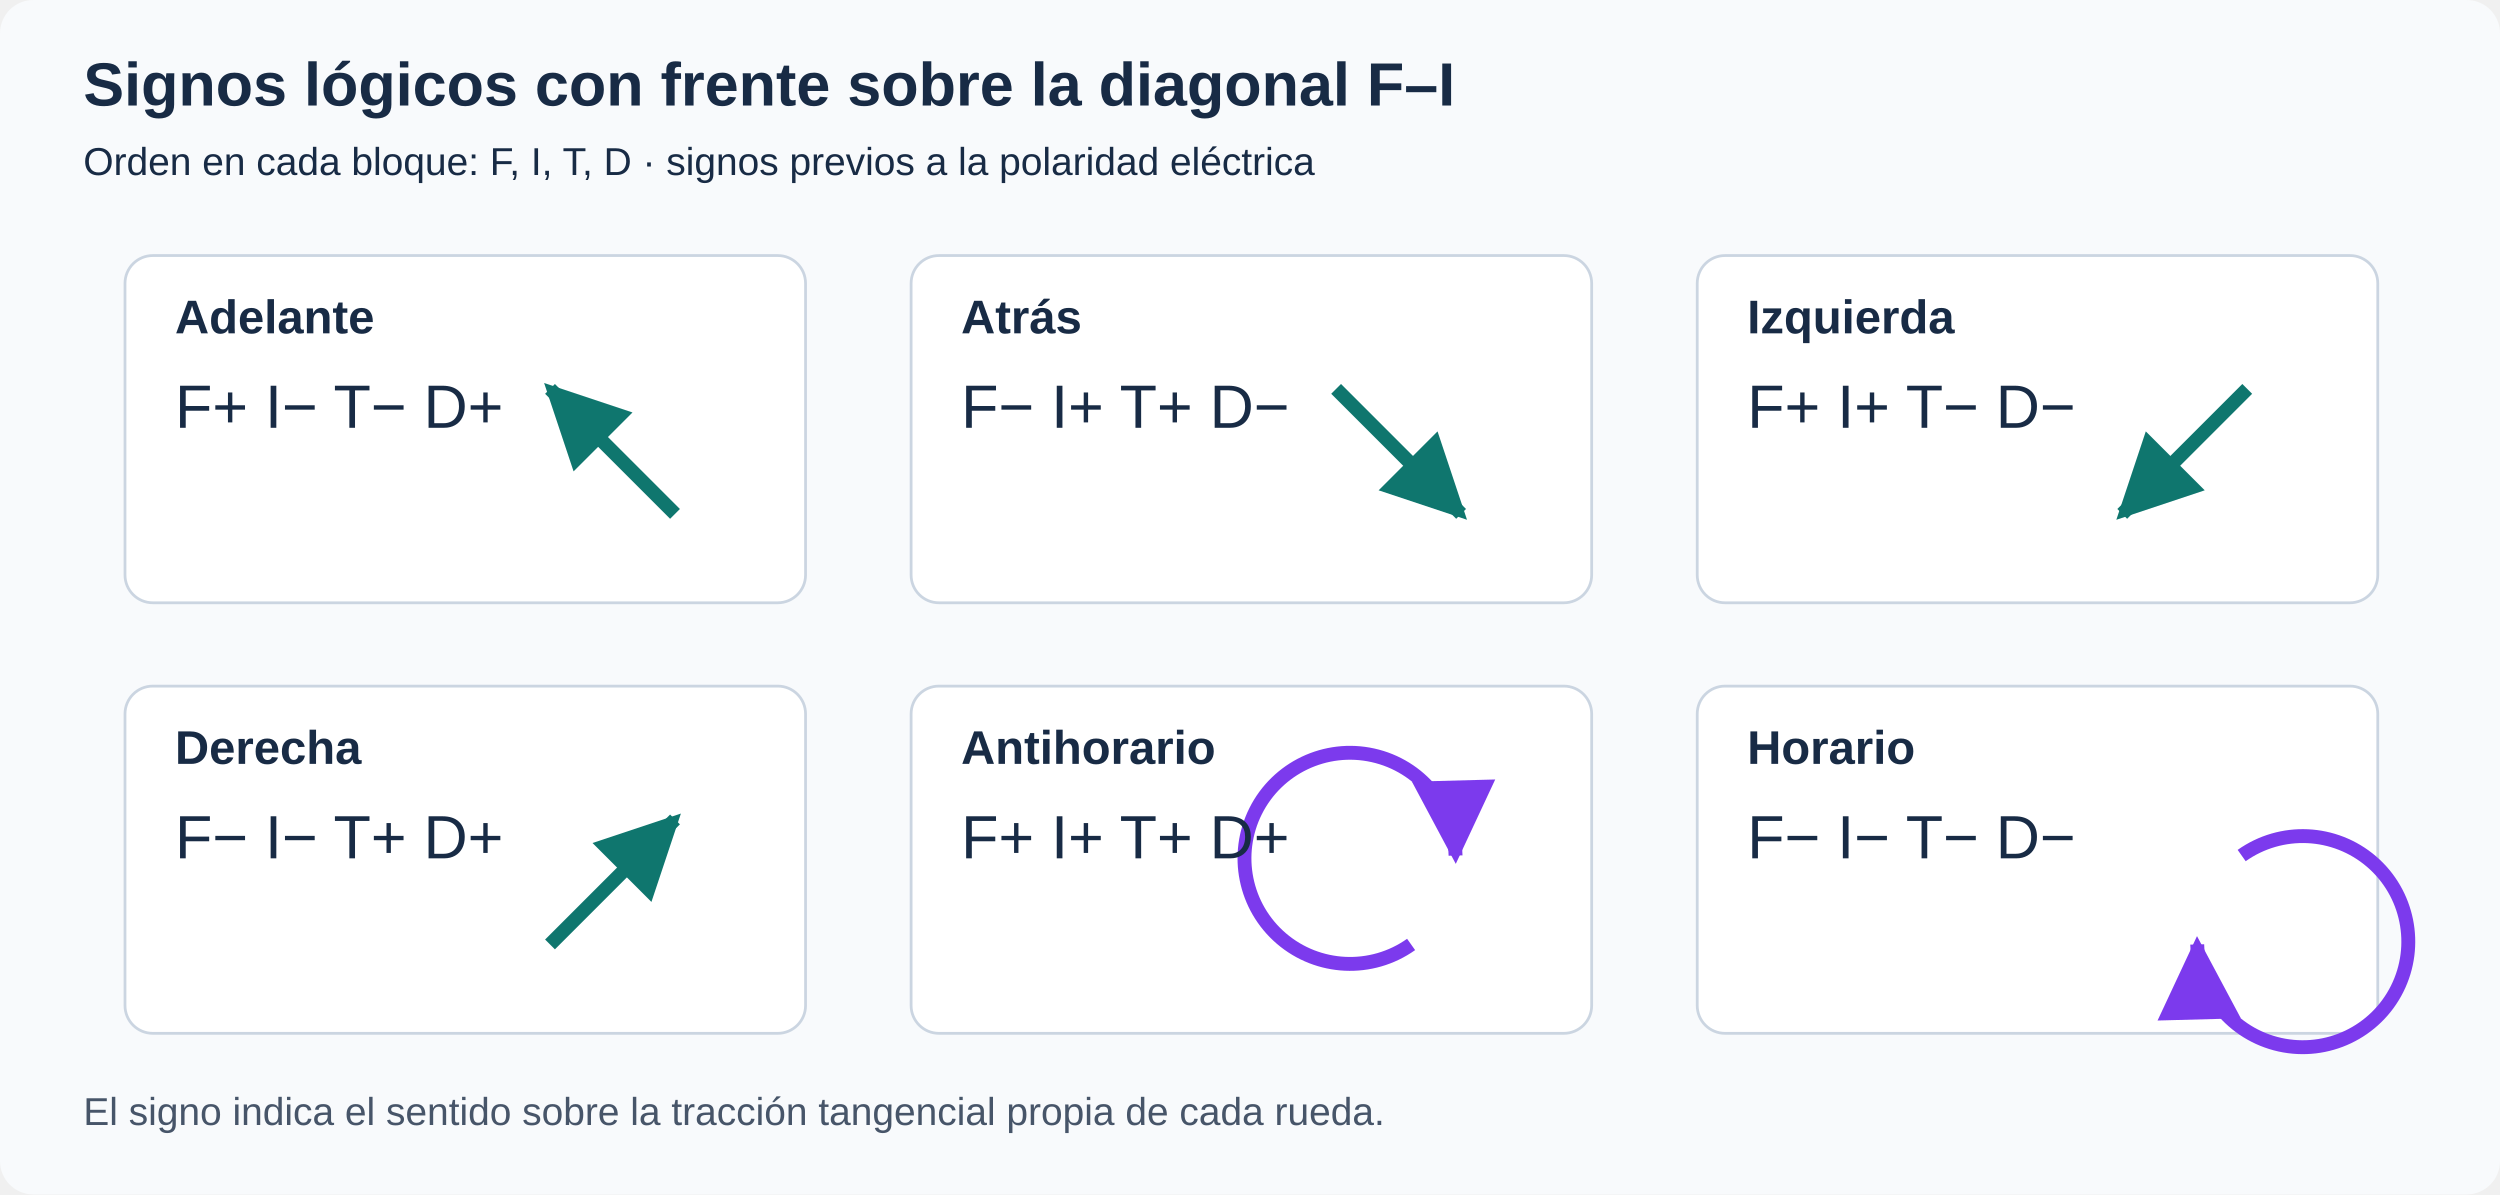
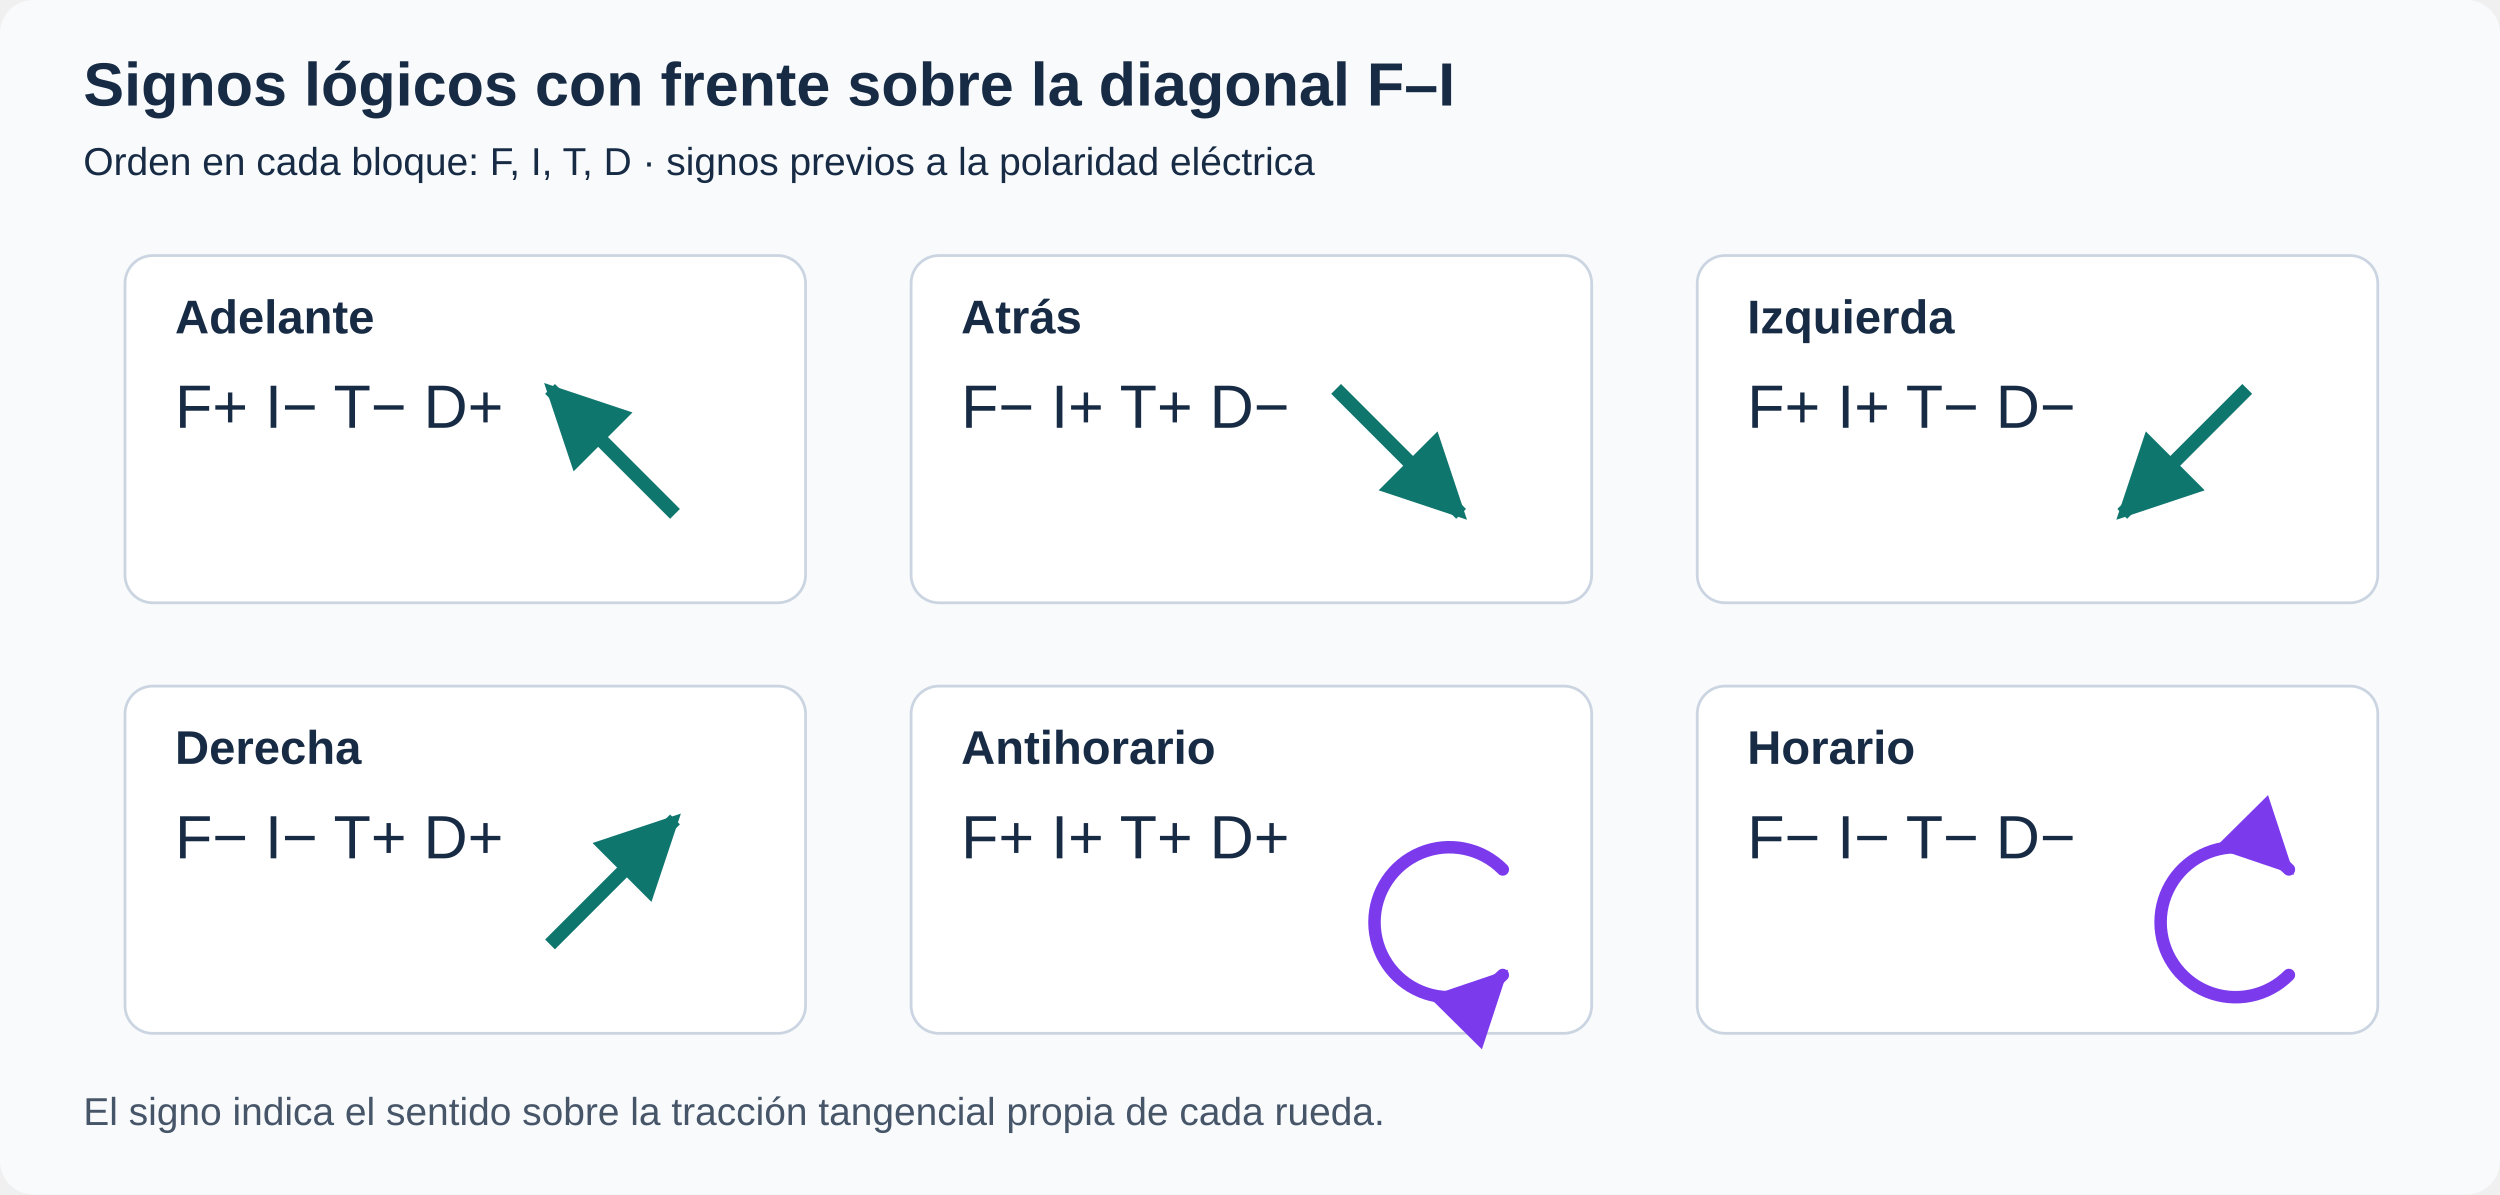
<svg xmlns="http://www.w3.org/2000/svg" width="900" height="430" viewBox="0 0 900 430">
  <defs>
    <marker id="mov" viewBox="0 0 10 10" refX="9" refY="5" markerWidth="6" markerHeight="6" orient="auto">
      <path d="M0 0L10 5L0 10Z" fill="#0f766e" />
    </marker>
    <marker id="rot" viewBox="0 0 10 10" refX="9" refY="5" markerWidth="6" markerHeight="6" orient="auto">
      <path d="M0 0L10 5L0 10Z" fill="#7c3aed" />
    </marker>
  </defs>
  <rect width="900" height="430" rx="12" fill="#f8fafc" />
  <g font-family="Arial,sans-serif" fill="#182b45">
    <text x="30" y="38" font-size="22" font-weight="bold">Signos lógicos con frente sobre la diagonal F–I</text>
    <text x="30" y="63" font-size="14">Orden en cada bloque: F, I, T, D · signos previos a la polaridad eléctrica</text>
    <g transform="translate(45 92)">
      <g>
        <rect width="245" height="125" rx="10" fill="white" stroke="#cbd5e1" />
        <text x="18" y="28" font-size="17" font-weight="bold">Adelante</text>
        <path d="M198 93L153 48" stroke="#0f766e" stroke-width="5" marker-end="url(#mov)" />
        <text x="18" y="62" font-size="22">F+  I−  T−  D+</text>
      </g>
      <g transform="translate(283)">
        <rect width="245" height="125" rx="10" fill="white" stroke="#cbd5e1" />
        <text x="18" y="28" font-size="17" font-weight="bold">Atrás</text>
        <path d="M153 48L198 93" stroke="#0f766e" stroke-width="5" marker-end="url(#mov)" />
        <text x="18" y="62" font-size="22">F−  I+  T+  D−</text>
      </g>
      <g transform="translate(566)">
        <rect width="245" height="125" rx="10" fill="white" stroke="#cbd5e1" />
        <text x="18" y="28" font-size="17" font-weight="bold">Izquierda</text>
        <path d="M198 48L153 93" stroke="#0f766e" stroke-width="5" marker-end="url(#mov)" />
        <text x="18" y="62" font-size="22">F+  I+  T−  D−</text>
      </g>
      <g transform="translate(0 155)">
        <rect width="245" height="125" rx="10" fill="white" stroke="#cbd5e1" />
        <text x="18" y="28" font-size="17" font-weight="bold">Derecha</text>
        <path d="M153 93L198 48" stroke="#0f766e" stroke-width="5" marker-end="url(#mov)" />
        <text x="18" y="62" font-size="22">F−  I−  T+  D+</text>
      </g>
      <g transform="translate(283 155)">
        <rect width="245" height="125" rx="10" fill="white" stroke="#cbd5e1" />
        <text x="18" y="28" font-size="17" font-weight="bold">Antihorario</text>
-         <path d="M180 93A38 38 0 1 1 196 61" fill="none" stroke="#7c3aed" stroke-width="5" marker-end="url(#rot)" />
        <text x="18" y="62" font-size="22">F+  I+  T+  D+</text>
+         <path d="M213 66A27 27 0 1 0 213 104" fill="none" stroke="#7c3aed" stroke-width="4.5" stroke-linecap="round" marker-end="url(#rot)" />
      </g>
      <g transform="translate(566 155)">
        <rect width="245" height="125" rx="10" fill="white" stroke="#cbd5e1" />
        <text x="18" y="28" font-size="17" font-weight="bold">Horario</text>
-         <path d="M196 61A38 38 0 1 1 180 93" fill="none" stroke="#7c3aed" stroke-width="5" marker-end="url(#rot)" />
        <text x="18" y="62" font-size="22">F−  I−  T−  D−</text>
+         <path d="M213 104A27 27 0 1 1 213 66" fill="none" stroke="#7c3aed" stroke-width="4.5" stroke-linecap="round" marker-end="url(#rot)" />
      </g>
    </g>
    <text x="30" y="405" font-size="14" fill="#475569">El signo indica el sentido sobre la tracción tangencial propia de cada rueda.</text>
  </g>
</svg>
